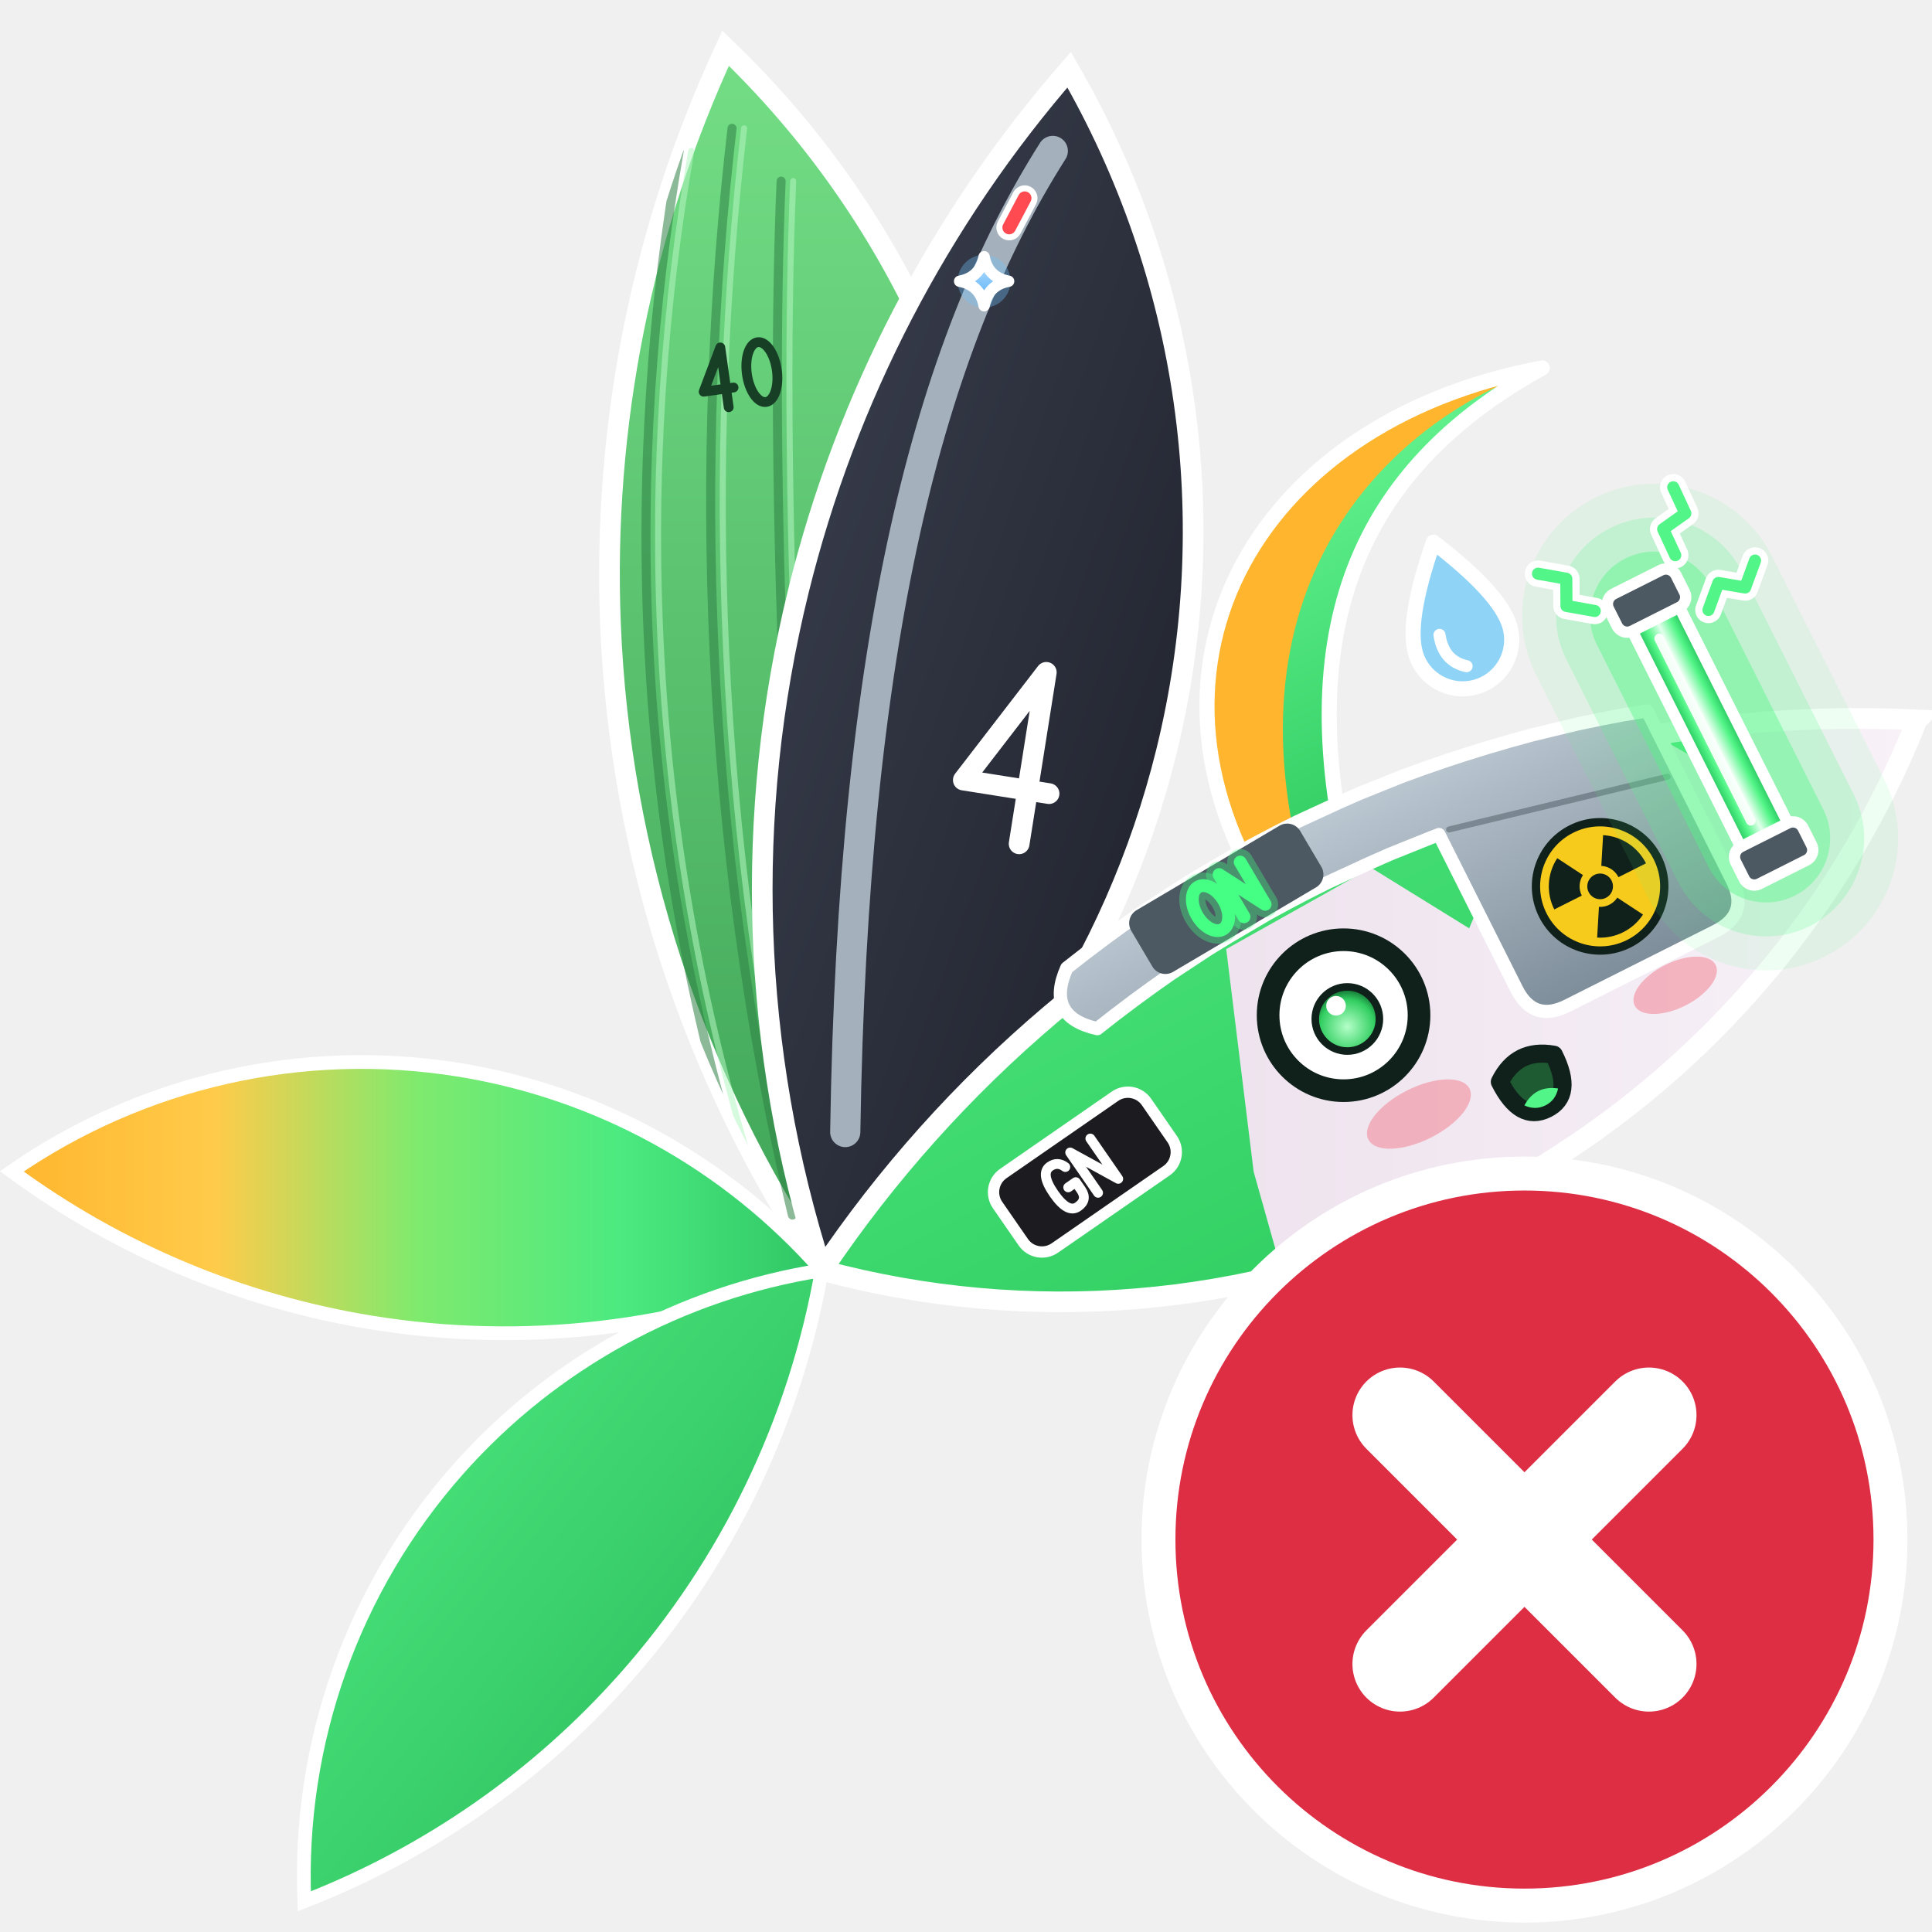
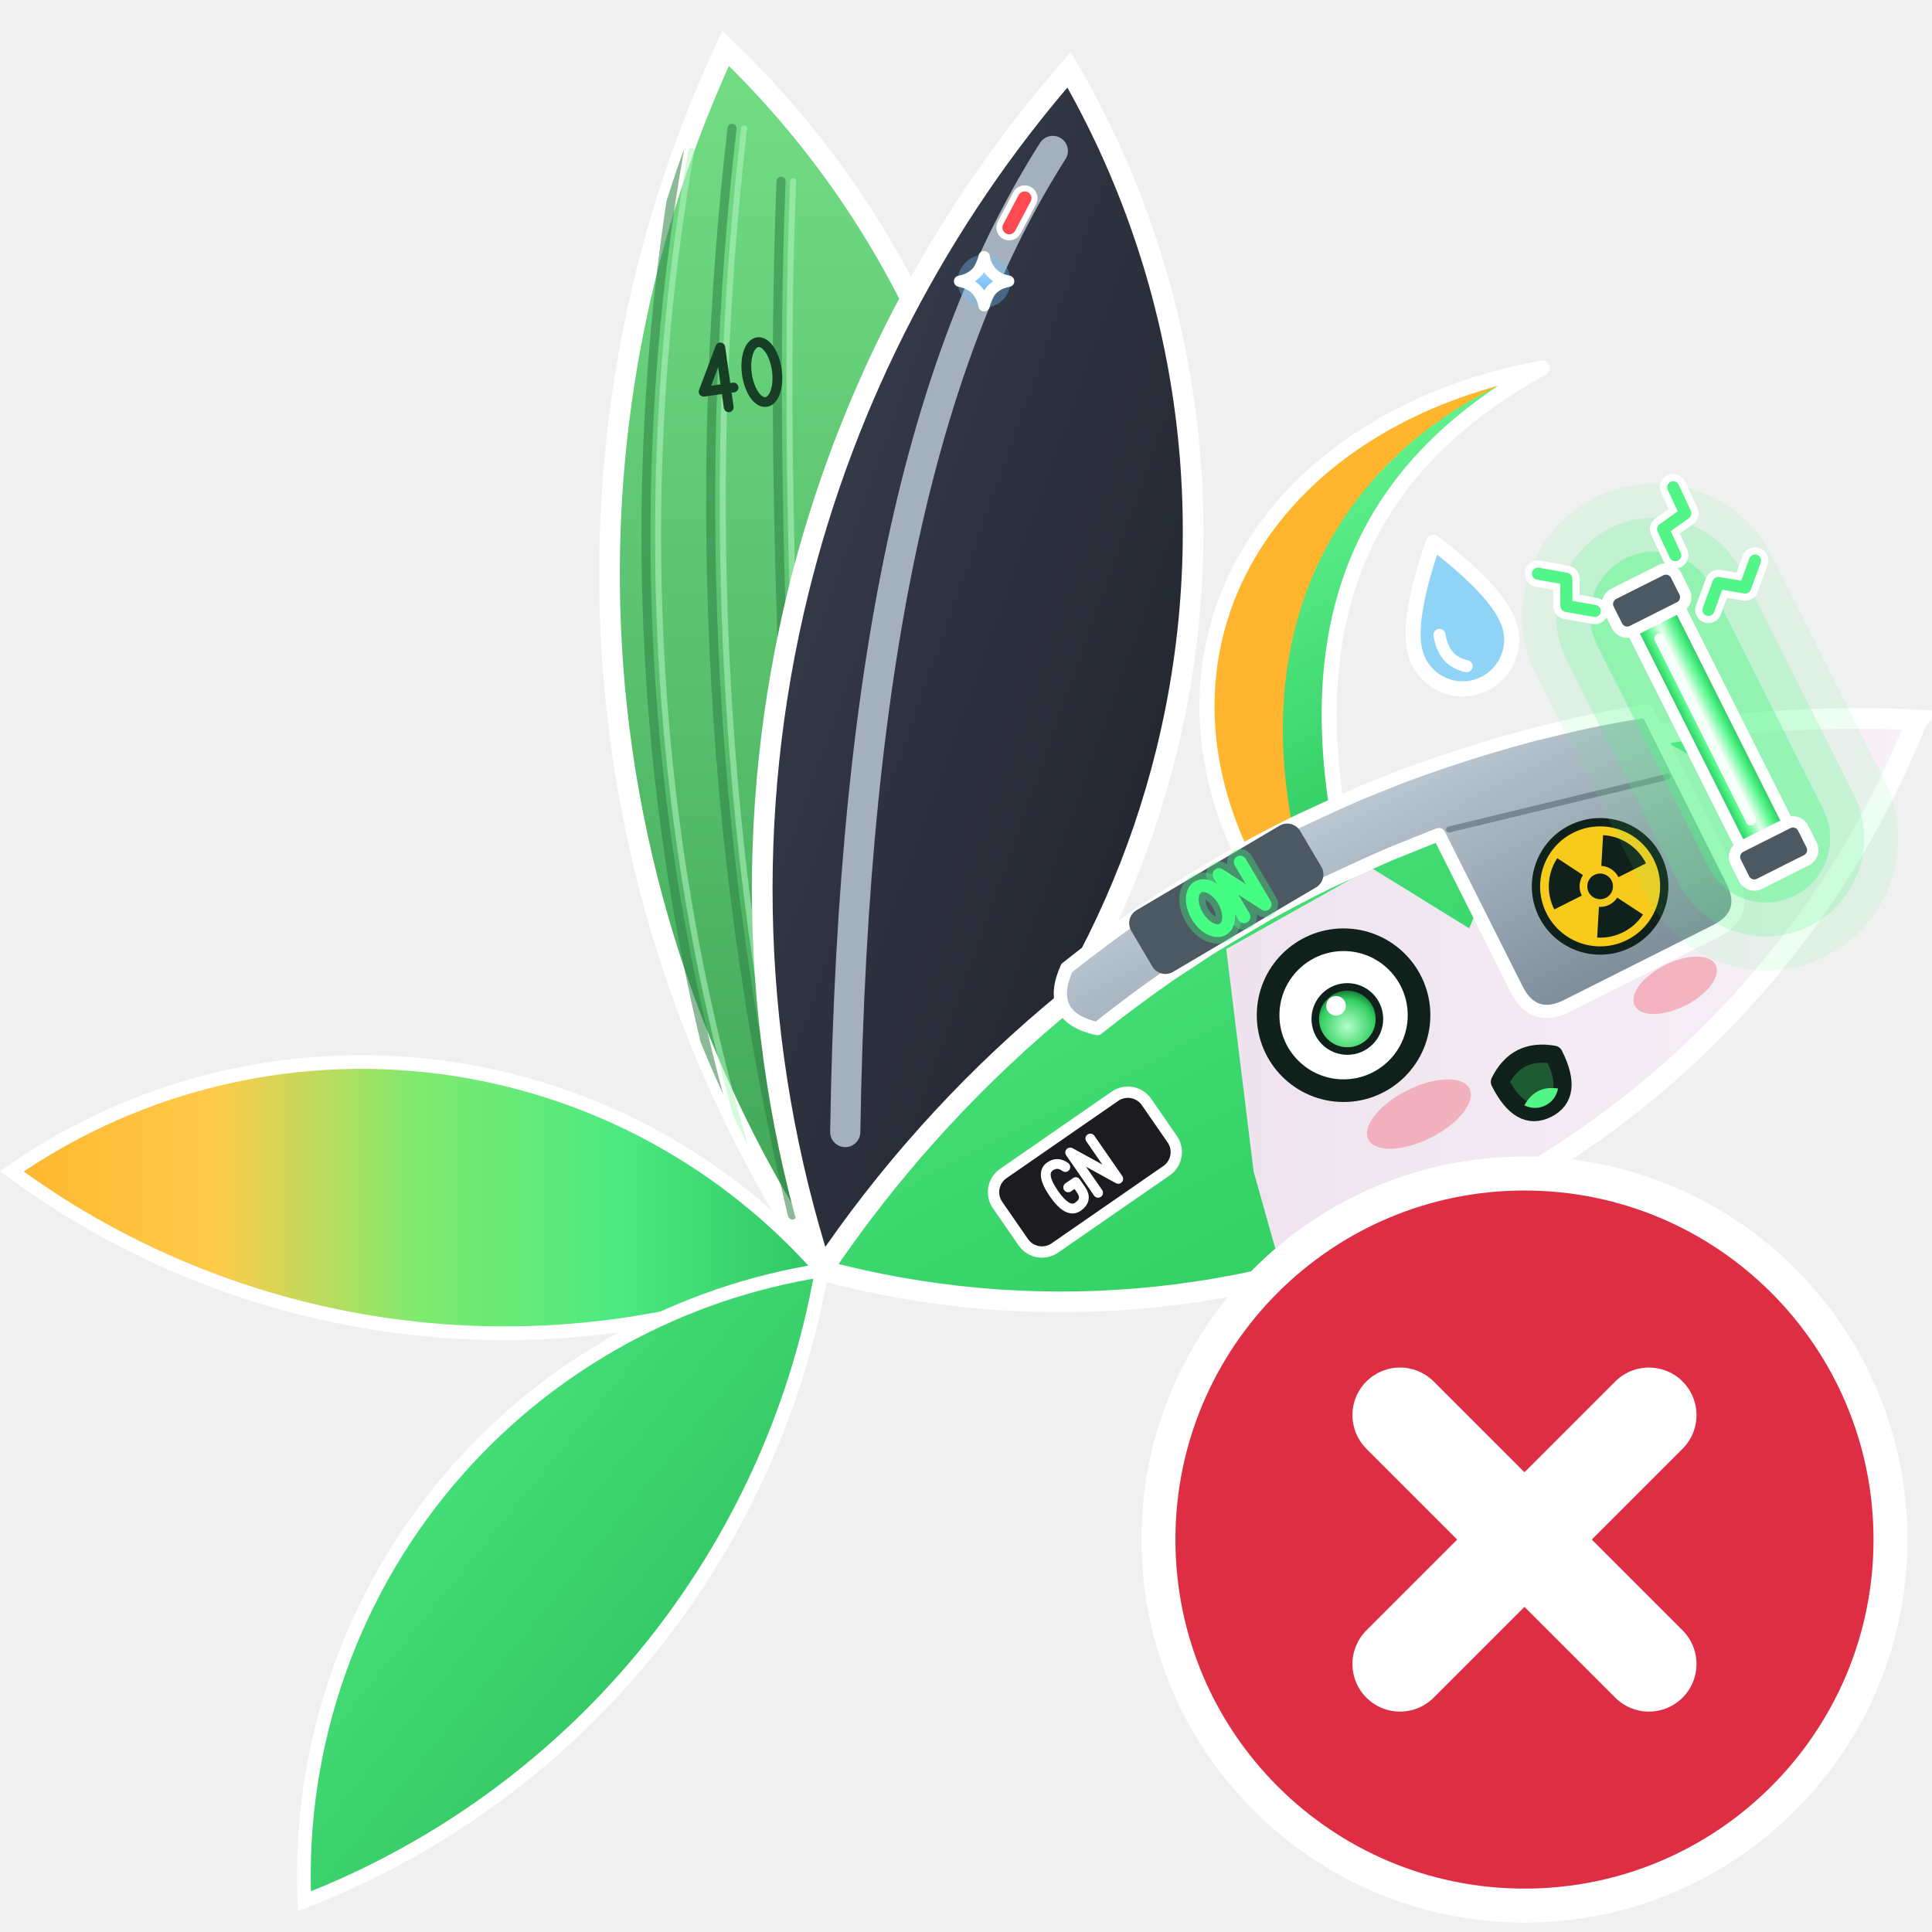
<svg xmlns="http://www.w3.org/2000/svg" xmlns:xlink="http://www.w3.org/1999/xlink" width="512" height="512" viewBox="0 0 512 512" fill="none">
  <defs>
    <linearGradient id="hair" x1="0" y1="0" x2="0" y2="1">
      <stop offset="0" stop-color="#5FF48C" />
      <stop offset="1" stop-color="#2DCB5F" />
    </linearGradient>
    <linearGradient id="tail" x1="0" y1="0" x2="1" y2="1">
      <stop offset="0" stop-color="#52EE84" />
      <stop offset="1" stop-color="#25B556" />
    </linearGradient>
    <linearGradient id="tail-dark" x1="0" y1="0" x2="1" y2="1">
      <stop offset="0" stop-color="#2FBF5E" />
      <stop offset="1" stop-color="#1B8A43" />
    </linearGradient>
    <linearGradient id="far" x1="0" y1="0" x2="1" y2="1">
      <stop offset="0" stop-color="#3CD66E" />
      <stop offset="1" stop-color="#1F9C4C" />
    </linearGradient>
    <linearGradient id="far-dark" x1="0" y1="0" x2="1" y2="1">
      <stop offset="0" stop-color="#2AA756" />
      <stop offset="1" stop-color="#167238" />
    </linearGradient>
    <linearGradient id="outfit" x1="0" y1="0" x2="1" y2="1">
      <stop offset="0" stop-color="#3D4252" />
      <stop offset="1" stop-color="#1C1F28" />
    </linearGradient>
    <linearGradient id="ribbon" x1="0" y1="0" x2="1" y2="1">
      <stop offset="0" stop-color="#F7F4F5" />
      <stop offset="1" stop-color="#D3CCCF" />
    </linearGradient>
    <linearGradient id="skin" x1="0" y1="0" x2="1" y2="0">
      <stop offset="0" stop-color="#E8DAE8" />
      <stop offset="1" stop-color="#F8F2F8" />
    </linearGradient>
    <radialGradient id="iris" cx="0.5" cy="0.62" r="0.6">
      <stop offset="0" stop-color="#B4FFC8" />
      <stop offset="0.7" stop-color="#33CF62" />
      <stop offset="1" stop-color="#10692E" />
    </radialGradient>
    <path id="head" d="M 508.046,190.77 A 330.767,330.767 0 0 0 355.35,220.08 330.767,330.767 0 0 0 217.783,336.651 244.083,244.083 0 0 0 382.159,323.102 244.083,244.083 0 0 0 508.046,190.77 Z" />
    <clipPath id="head-clip">
      <use xlink:href="#head" />
    </clipPath>
    <linearGradient id="gena-steel" x1="0" y1="0" x2="0" y2="1">
      <stop offset="0" stop-color="#BCC8D2" />
      <stop offset="1" stop-color="#7D8D99" />
    </linearGradient>
    <linearGradient id="gena-neon" x1="0" y1="0" x2="1" y2="0">
      <stop offset="0" stop-color="#18B552" />
      <stop offset="0.25" stop-color="#52F587" />
      <stop offset="0.5" stop-color="#E2FFEC" />
      <stop offset="0.75" stop-color="#52F587" />
      <stop offset="1" stop-color="#18B552" />
    </linearGradient>
    <linearGradient id="gena-tips" x1="0" y1="0" x2="1" y2="0">
      <stop offset="0" stop-color="#FFB62E" />
      <stop offset="0.25" stop-color="#FFCB4A" />
      <stop offset="0.5" stop-color="#7FEA6E" />
      <stop offset="0.75" stop-color="#4CEA80" />
      <stop offset="1" stop-color="#2FC665" />
    </linearGradient>
    <linearGradient id="gena-ahoge" x1="0" y1="0" x2="0" y2="1">
      <stop offset="0" stop-color="#62F28E" />
      <stop offset="1" stop-color="#2CC95E" />
    </linearGradient>
    <linearGradient id="gena-skirt" x1="0" y1="0" x2="0" y2="1">
      <stop offset="0" stop-color="#74DE86" />
      <stop offset="1" stop-color="#3FA457" />
    </linearGradient>
    <linearGradient id="gena-blue" x1="0" y1="0" x2="0" y2="1">
      <stop offset="0" stop-color="#BFE6FF" />
      <stop offset="1" stop-color="#4FA8F5" />
    </linearGradient>
  </defs>
  <g transform="translate(217.8,336.7) rotate(-26.68)">
    <path fill="url(#gena-ahoge)" d="M 150,-30 C 140,-106 202,-150 278,-128 C 226,-126 188,-100 172,-30 Z" />
    <path fill="#FFB62E" d="M 150,-30 C 140,-106 202,-150 278,-128 C 234,-134 174,-114 160,-30 Z" />
    <path fill="none" stroke="#FFFFFF" stroke-width="4" stroke-linejoin="round" d="M 150,-30 C 140,-106 202,-150 278,-128 C 226,-126 188,-100 172,-30 Z" />
  </g>
  <path fill="url(#gena-skirt)" stroke="#FFFFFF" stroke-width="5.475" d="M 192.289,12.793 A 330.767,330.767 0 0 0 161.779,165.253 330.767,330.767 0 0 0 217.783,336.651 244.083,244.083 0 0 0 267.297,179.325 244.083,244.083 0 0 0 192.289,12.793 Z" />
  <clipPath id="gena-skirt-clip">
    <path d="M 192.289,12.793 A 330.767,330.767 0 0 0 161.779,165.253 330.767,330.767 0 0 0 217.783,336.651 244.083,244.083 0 0 0 267.297,179.325 244.083,244.083 0 0 0 192.289,12.793 Z" />
  </clipPath>
  <g clip-path="url(#gena-skirt-clip)" fill="none" stroke-linecap="round">
    <path d="M 180,40 C 166,120 166,220 200,322" stroke="#2E8044" stroke-width="2.4" stroke-opacity="0.55" />
    <path d="M 194,34 C 184,120 186,222 210,322" stroke="#2E8044" stroke-width="2.4" stroke-opacity="0.55" />
    <path d="M 207,48 C 204,120 208,220 216,322" stroke="#2E8044" stroke-width="2.4" stroke-opacity="0.55" />
    <path transform="translate(3.2,0)" d="M 180,40 C 166,120 166,220 200,322" stroke="#B5F5C0" stroke-width="1.6" stroke-opacity="0.55" />
    <path transform="translate(3.2,0)" d="M 194,34 C 184,120 186,222 210,322" stroke="#B5F5C0" stroke-width="1.6" stroke-opacity="0.55" />
    <path transform="translate(3.2,0)" d="M 207,48 C 204,120 208,220 216,322" stroke="#B5F5C0" stroke-width="1.6" stroke-opacity="0.55" />
  </g>
  <path fill="url(#outfit)" stroke="#FFFFFF" stroke-width="5.475" d="M 283.325,18.472 A 330.767,330.767 0 0 0 211.634,156.441 330.767,330.767 0 0 0 217.783,336.651 244.083,244.083 0 0 0 309.081,199.291 244.083,244.083 0 0 0 283.325,18.472 Z" />
  <path fill="none" stroke="#A4B1BC" stroke-width="8" stroke-linecap="round" d="M 279,40 C 246,92 226,170 224,300" />
  <g transform="rotate(-8 192 100) translate(186,92)" stroke="#173F25" stroke-width="2.6" stroke-linecap="round" stroke-linejoin="round" fill="none">
    <path transform="translate(0,0)" d="M 6,16 L 6,0 L 0,11 L 8,11" />
    <path transform="translate(12,0)" d="M 4,0 A 4,8 0 1 1 4,16 A 4,8 0 1 1 4,0" />
  </g>
-   <g transform="translate(268,200) rotate(9)">
-     <g stroke="#FFFFFF" stroke-width="1.91" stroke-linecap="round" stroke-linejoin="round" fill="none">
-       <path transform="translate(-11.50,-23.00) scale(2.875)" d="M 6,16 L 6,0 L 0,11 L 8,11" />
-     </g>
-   </g>
  <rect transform="translate(269.50,56.41) rotate(117.84)" x="-7" y="-2.6" width="14" height="5.2" rx="2.6" fill="#FF4A52" stroke="#FFFFFF" stroke-width="1.6" />
  <g transform="translate(260.80,74.53)">
    <circle r="7" fill="#6FC3FF" fill-opacity="0.35" />
    <path transform="translate(0,0)" fill="url(#gena-blue)" stroke="#FFFFFF" stroke-width="3" stroke-linejoin="round" d="M 0,-6.5 Q 1.04,-1.04 6.5,0 Q 1.04,1.04 0,6.5 Q -1.04,1.04 -6.5,0 Q -1.04,-1.04 0,-6.5 Z" />
  </g>
  <path fill="url(#gena-tips)" stroke="#FFFFFF" stroke-width="3.644" d="M 3.133,310.419 A 220.179,220.179 0 0 0 98.556,350.501 220.179,220.179 0 0 0 217.783,336.651 162.477,162.477 0 0 0 121.701,283.526 162.477,162.477 0 0 0 3.133,310.419 Z" />
  <path fill="url(#tail)" stroke="#FFFFFF" stroke-width="3.644" d="M 80.651,503.856 A 220.179,220.179 0 0 0 165.612,444.749 220.179,220.179 0 0 0 217.783,336.651 162.477,162.477 0 0 0 121.455,389.328 162.477,162.477 0 0 0 80.651,503.856 Z" />
  <use xlink:href="#head" fill="url(#skin)" />
  <g clip-path="url(#head-clip)">
    <g transform="translate(217.8,336.7) rotate(-26.68)">
      <path fill="url(#hair)" d="M -40,-200 L 340,-200 L 340,-40 L 300,-36 L 274,-8 L 258,-32 L 222,-28 L 194,-4 L 178,-30 L 134,-28 L 114,28 L 102,90 L -40,90 Z" />
      <path fill="none" stroke="#C2FFD6" stroke-width="4" stroke-linecap="round" stroke-opacity="0.85" d="M 40,-30 C 70,-40 110,-44 150,-40" />
      <ellipse cx="160" cy="34" rx="15" ry="7" fill="#F28C9C" fill-opacity="0.6" />
      <ellipse cx="236" cy="34" rx="12" ry="6" fill="#F28C9C" fill-opacity="0.6" />
    </g>
  </g>
  <use xlink:href="#head" stroke="#FFFFFF" stroke-width="5.475" />
  <g transform="translate(217.8,336.7) rotate(-26.68)">
    <path fill="url(#gena-steel)" stroke="#FFFFFF" stroke-width="3.5" stroke-linejoin="round" d="M 94,-24.5 Q 83,-33.5 94,-42.5 L 100,-43.7 L 106,-44.8 L 112,-45.8 L 118,-46.7 L 124,-47.4 L 130,-48.1 L 136,-48.6 L 142,-49.0 L 148,-49.4 L 154,-49.6 L 160,-49.7 L 166,-49.7 L 172,-49.5 L 178,-49.3 L 184,-49.0 L 190,-48.5 L 196,-48.0 L 202,-47.3 L 208,-46.5 L 214,-45.6 L 220,-44.6 L 226,-43.5 L 232,-42.3 L 238,-40.9 L 244,-39.5 L 250,-37.9 L 256,-36.2 L 262,-34.3 L 262,16 Q 262,26 252,26 L 208,26 Q 198,26 198,16 L 198,-29.8 L 196,-30.0 L 190,-30.5 L 184,-31.0 L 178,-31.3 L 172,-31.5 L 166,-31.7 L 160,-31.7 L 154,-31.6 L 148,-31.4 L 142,-31.0 L 136,-30.6 L 130,-30.1 L 124,-29.4 L 118,-28.7 L 112,-27.8 L 106,-26.8 L 100,-25.7 L 94,-24.5 Z" />
    <path fill="none" stroke="#4C5862" stroke-width="1.6" stroke-opacity="0.5" stroke-linecap="round" d="M 201,-29.8 L 259,-16.3" />
    <circle cx="230.0" cy="1.646" r="17" fill="#F6CB1C" stroke="#10201A" stroke-width="2.2" />
    <path fill="#10201A" d="M 232.72,6.36 L 236.80,13.42 A 13.60,13.60 0 0 1 223.20,13.42 L 227.28,6.36 A 5.44,5.44 0 0 0 232.72,6.36 Z M 224.56,1.65 L 216.40,1.65 A 13.60,13.60 0 0 1 223.20,-10.13 L 227.28,-3.07 A 5.44,5.44 0 0 0 224.56,1.65 Z M 232.72,-3.07 L 236.80,-10.13 A 13.60,13.60 0 0 1 243.60,1.65 L 235.44,1.65 A 5.44,5.44 0 0 0 232.72,-3.07 Z" />
    <circle cx="230.0" cy="1.646" r="3.40" fill="#10201A" />
  </g>
  <g transform="translate(217.8,336.7) rotate(-26.68) rotate(-3.90 140 -39.90)">
    <rect x="114.0" y="-49.40" width="52" height="19" rx="4" fill="#4C5862" />
    <g stroke="#45FF84" stroke-opacity="0.35" stroke-width="8.49" stroke-linecap="round" stroke-linejoin="round" fill="none">
      <path transform="translate(131.88,-46.40) scale(0.8125)" d="M 4,0 A 5,8 0 1 1 4,16 A 5,8 0 1 1 4,0" />
      <path transform="translate(141.62,-46.40) scale(0.8125)" d="M 0,16 L 0,0 L 8,16 L 8,0" />
    </g>
    <g stroke="#45FF84" stroke-width="4.18" stroke-linecap="round" stroke-linejoin="round" fill="none">
      <path transform="translate(131.88,-46.40) scale(0.8125)" d="M 4,0 A 5,8 0 1 1 4,16 A 5,8 0 1 1 4,0" />
      <path transform="translate(141.62,-46.40) scale(0.8125)" d="M 0,16 L 0,0 L 8,16 L 8,0" />
    </g>
  </g>
  <g transform="translate(217.8,336.7) rotate(-26.68)">
    <rect x="258.0" y="-73.0" width="34" height="100" rx="17.0" fill="#52F587" fill-opacity="0.42" />
    <rect x="249.0" y="-82.0" width="52" height="118" rx="26.0" fill="#52F587" fill-opacity="0.22" />
    <rect x="240.0" y="-91.0" width="70" height="136" rx="35.0" fill="#52F587" fill-opacity="0.1" />
    <rect x="268" y="-60" width="14" height="74" rx="5" fill="url(#gena-neon)" stroke="#FFFFFF" stroke-width="3" />
    <path stroke="#FFFFFF" stroke-opacity="0.9" stroke-width="2.6" stroke-linecap="round" d="M 273.5,-50 L 273.5,4" />
    <rect x="265" y="-66" width="20" height="11" rx="3" fill="#4C5862" stroke="#FFFFFF" stroke-width="3" />
    <rect x="265" y="9" width="20" height="11" rx="3" fill="#4C5862" stroke="#FFFFFF" stroke-width="3" />
    <path transform="translate(257,-72) rotate(-30)" fill="none" stroke-linecap="round" stroke-linejoin="round" stroke="#FFFFFF" stroke-width="7" d="M 0,-9 L 3,-2 L -3,2 L 0,9" />
    <path transform="translate(257,-72) rotate(-30)" fill="none" stroke-linecap="round" stroke-linejoin="round" stroke="#52F587" stroke-width="3.2" d="M 0,-9 L 3,-2 L -3,2 L 0,9" />
    <path transform="translate(291,-76) rotate(25)" fill="none" stroke-linecap="round" stroke-linejoin="round" stroke="#FFFFFF" stroke-width="7" d="M 0,-9 L 3,-2 L -3,2 L 0,9" />
    <path transform="translate(291,-76) rotate(25)" fill="none" stroke-linecap="round" stroke-linejoin="round" stroke="#52F587" stroke-width="3.2" d="M 0,-9 L 3,-2 L -3,2 L 0,9" />
    <path transform="translate(297,-54) rotate(70)" fill="none" stroke-linecap="round" stroke-linejoin="round" stroke="#FFFFFF" stroke-width="7" d="M 0,-9 L 3,-2 L -3,2 L 0,9" />
    <path transform="translate(297,-54) rotate(70)" fill="none" stroke-linecap="round" stroke-linejoin="round" stroke="#52F587" stroke-width="3.2" d="M 0,-9 L 3,-2 L -3,2 L 0,9" />
  </g>
  <g transform="translate(217.8,336.7) rotate(-26.68) translate(74,8) rotate(-8)">
    <rect x="-24" y="-12" width="48" height="24" rx="6" fill="#1C1C20" stroke="#FFFFFF" stroke-width="3" />
    <g stroke="#FFFFFF" stroke-width="3.20" stroke-linecap="round" stroke-linejoin="round" fill="none">
      <path transform="translate(-10.00,-6.5) scale(0.812)" d="M 8,3 Q 7,0 4,0 Q 0,0 0,8 Q 0,16 4,16 Q 8,16 8,12 L 8,9 L 5,9" />
      <path transform="translate(-0.25,-6.5) scale(0.812)" d="M 0,16 L 0,0 L 8,16 L 8,0" />
    </g>
  </g>
  <g transform="translate(356.06,269.04)">
    <circle r="20" fill="#FFFFFF" stroke="#10201A" stroke-width="6" />
    <circle cx="1" cy="1" r="8.5" fill="url(#iris)" stroke="#10201A" stroke-width="2" />
    <circle cx="-2" cy="-2.5" r="2.6" fill="#FFFFFF" />
  </g>
  <g transform="translate(217.8,336.7) rotate(-26.68)">
    <path fill="#1E5A32" stroke="#10201A" stroke-width="4.8" stroke-linejoin="round" d="M 183,36 Q 191,30 199,36 Q 199,48 191,48 Q 183,48 183,36 Z" />
    <path fill="#52F587" d="M 186,44.5 Q 191,41 196,44.5 Q 194,47 191,47 Q 188,47 186,44.5 Z" />
  </g>
  <g transform="translate(217.8,336.7) rotate(-26.68) translate(228,-80) rotate(10)">
    <path fill="#8FD3F7" stroke="#FFFFFF" stroke-width="4" stroke-linejoin="round" d="M 0,-20 Q 13,-2 13,7 A 13,13 0 0 1 -13,7 Q -13,-2 0,-20 Z" />
    <path fill="none" stroke="#FFFFFF" stroke-width="3.2" stroke-linecap="round" d="M -5.5,4 Q -6.5,11 -1,14" />
  </g>
  <g transform="translate(404,408)">
    <circle r="97" fill="#DD2E44" stroke="#FFFFFF" stroke-width="9" />
    <g transform="scale(0.97)">
      <path fill="none" stroke="#FFFFFF" stroke-width="26" stroke-linecap="round" d="M -34,-34 L 34,34 M 34,-34 L -34,34" />
    </g>
  </g>
</svg>
